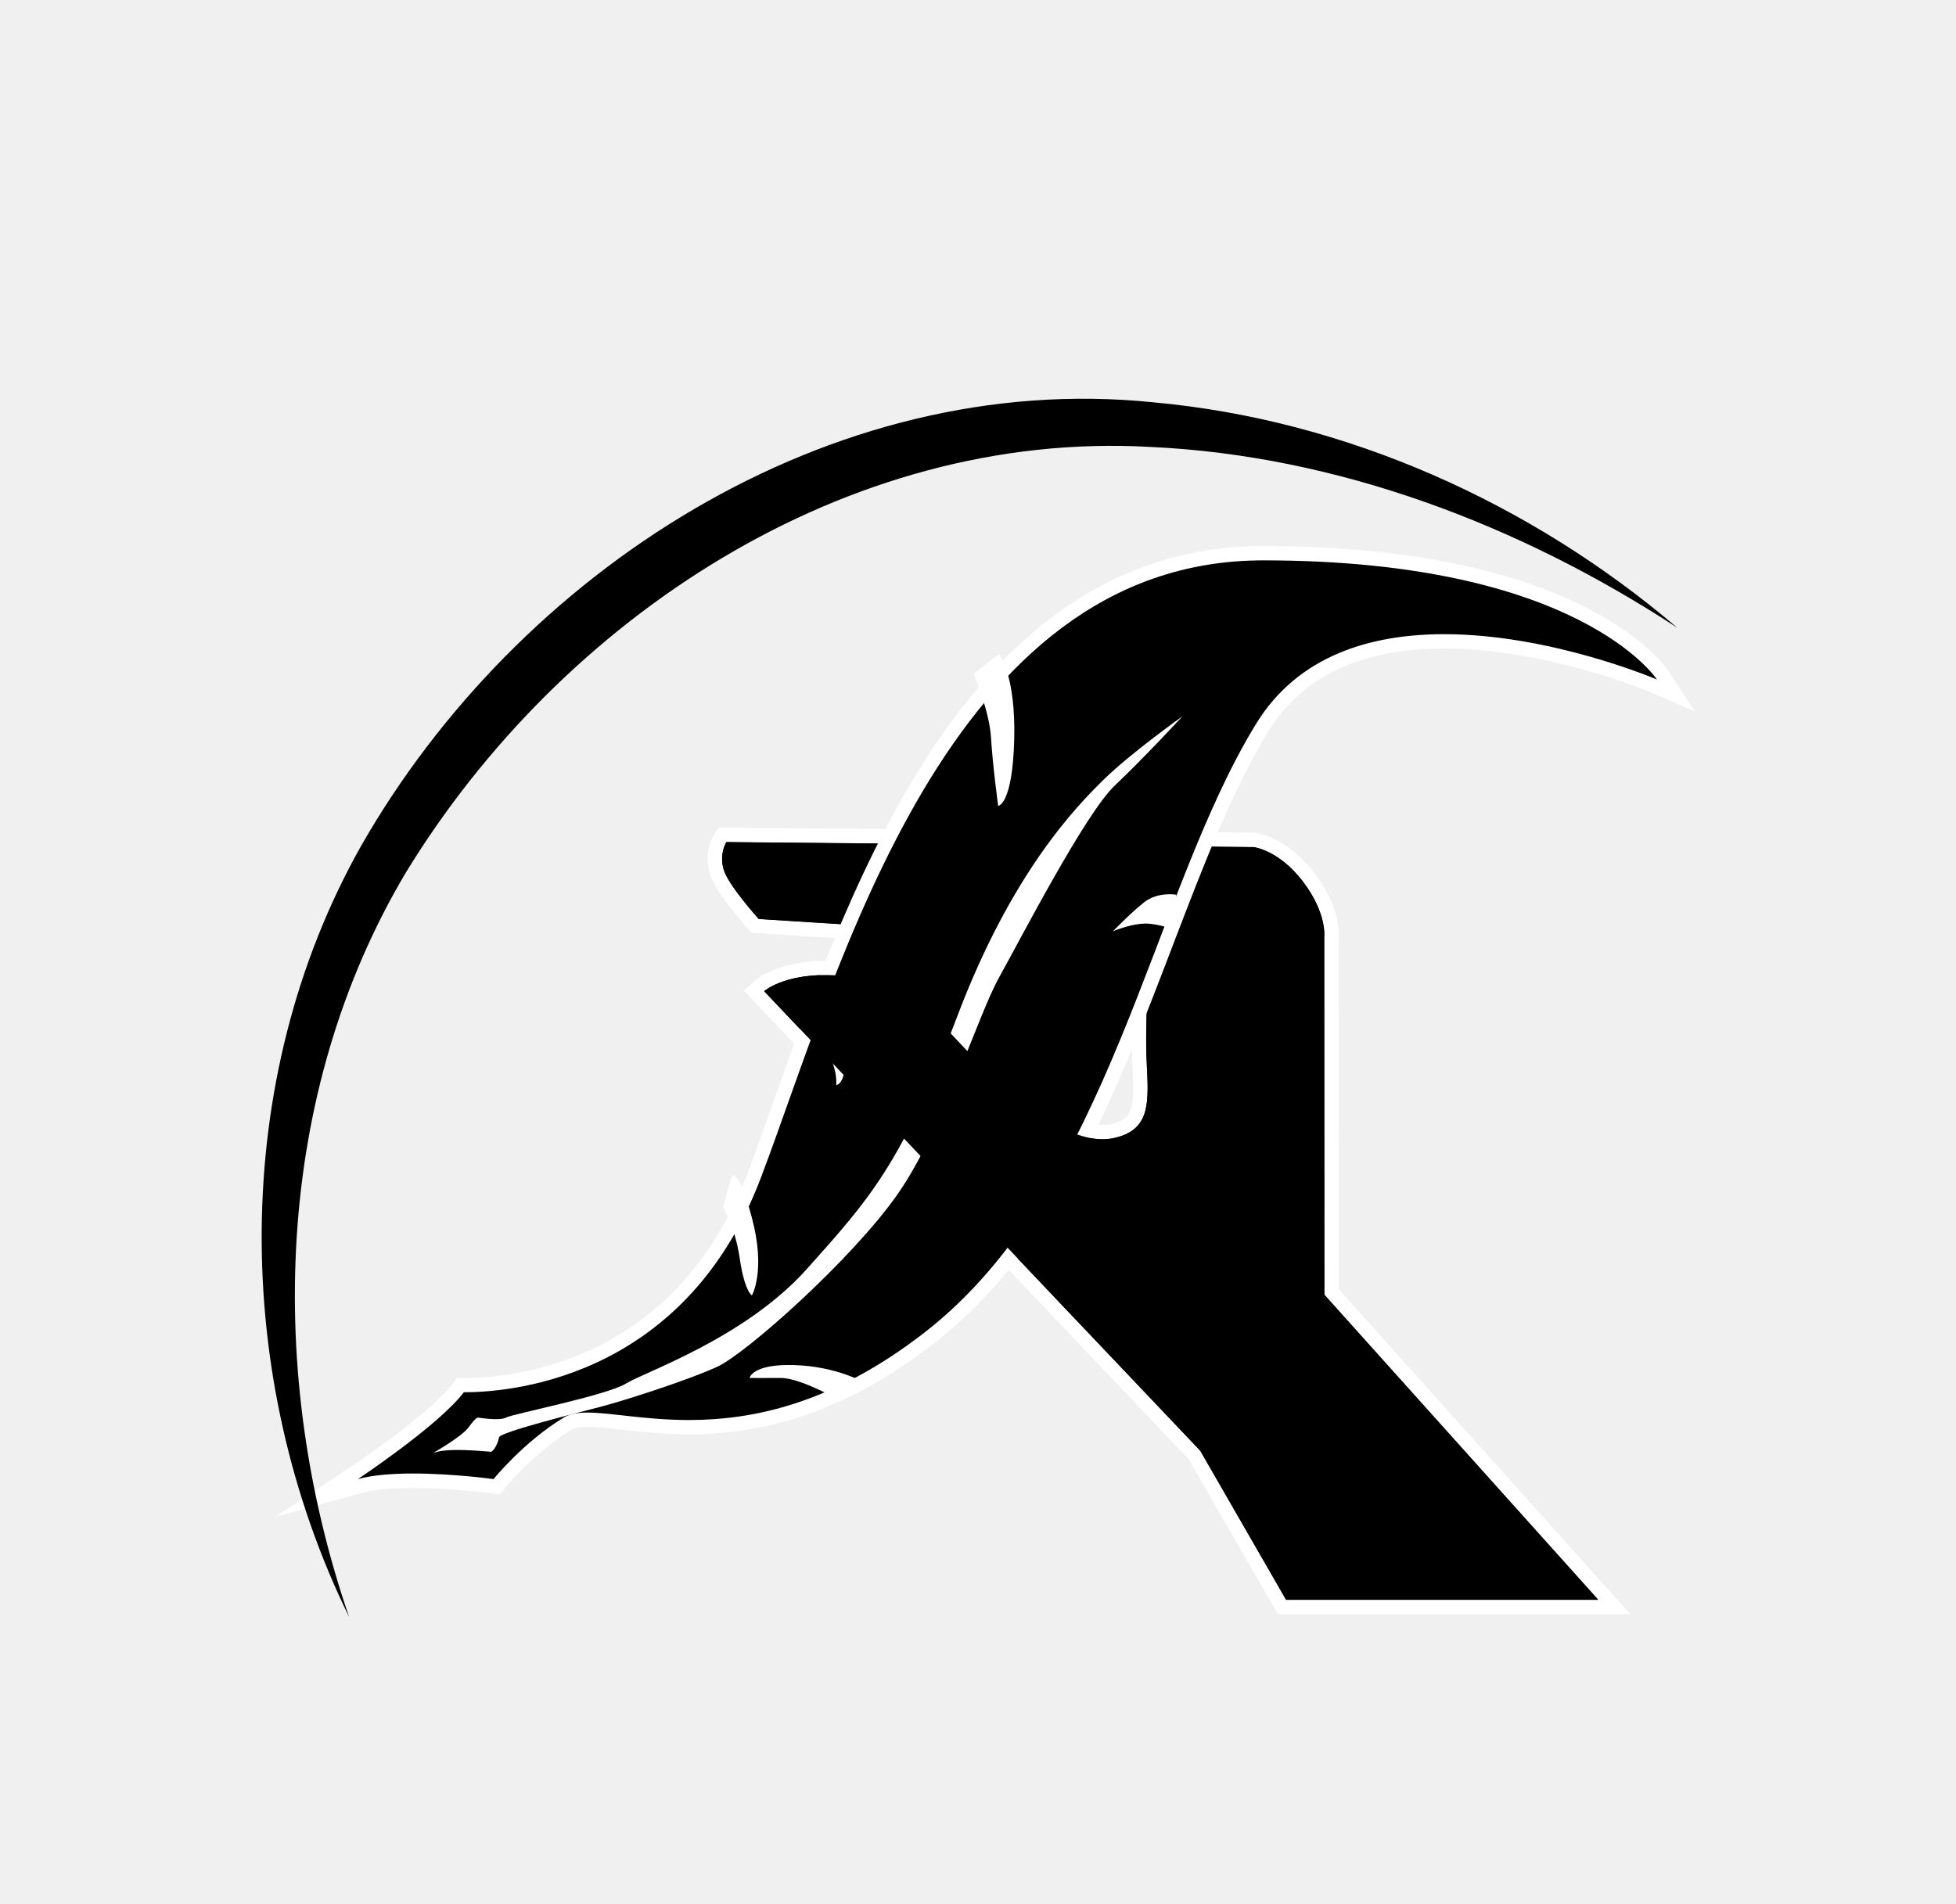
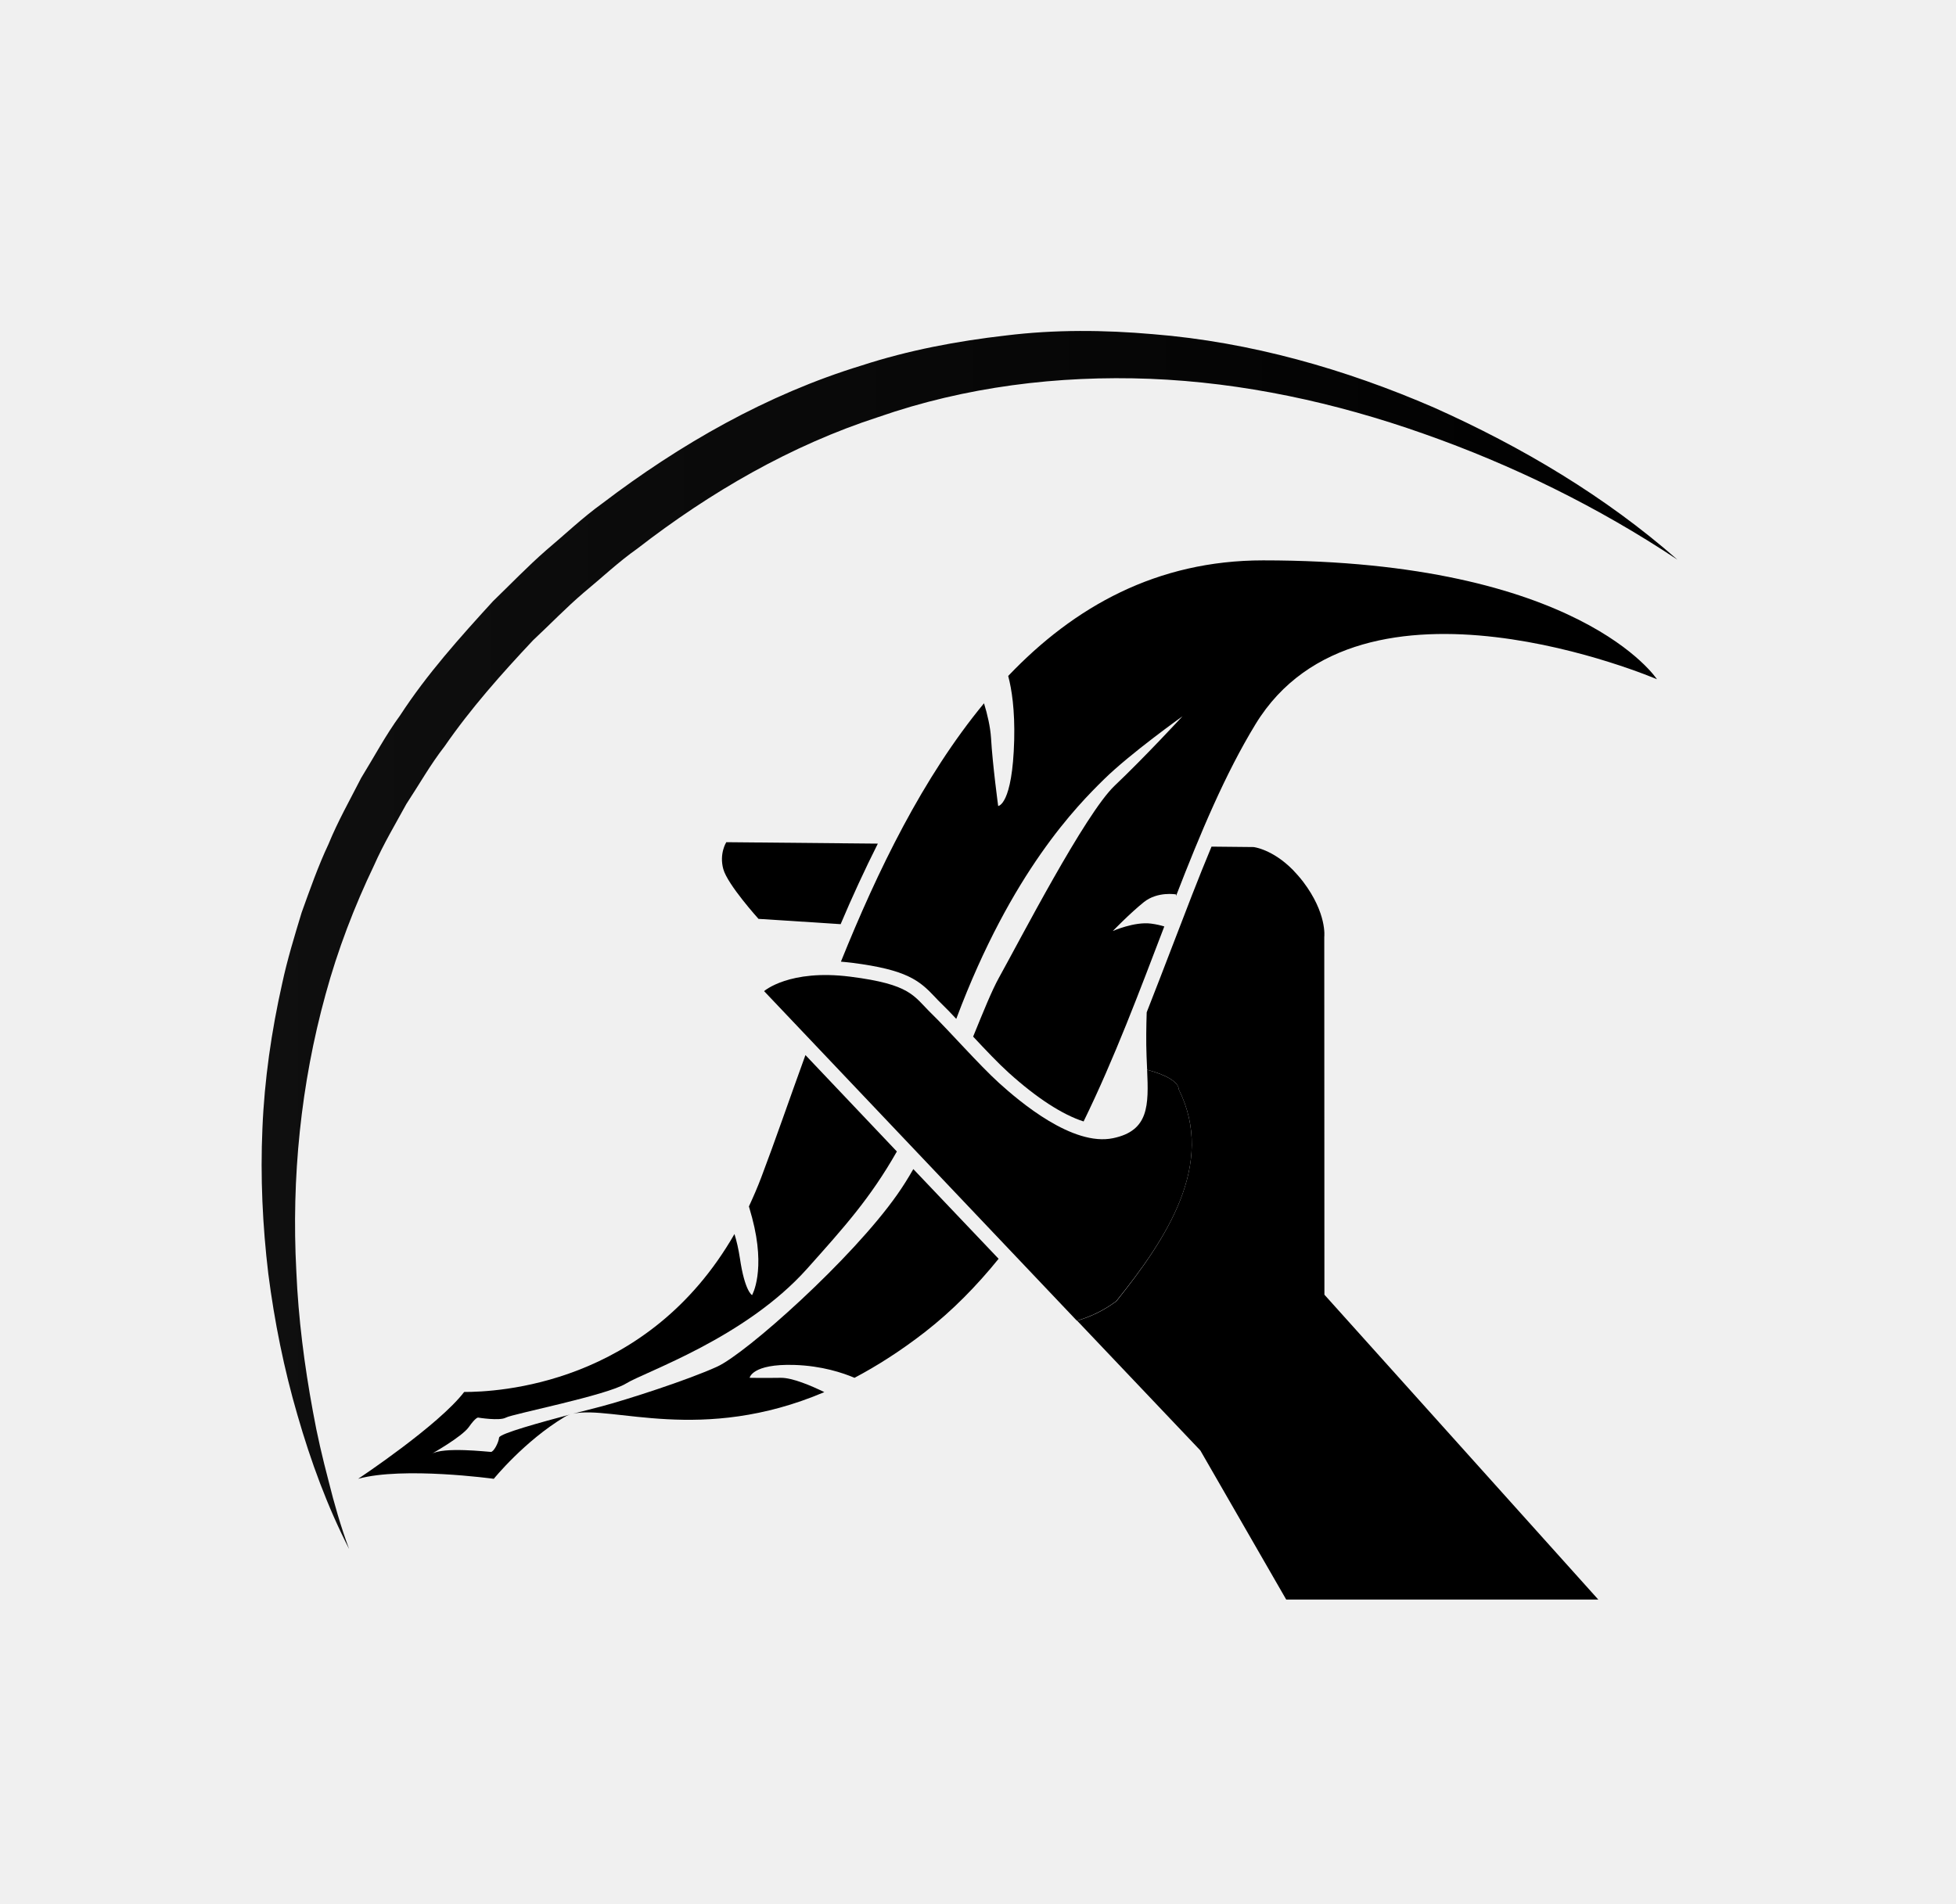
<svg xmlns="http://www.w3.org/2000/svg" version="1.1" x="0px" y="0px" viewBox="0 0 136.7 133.07" style="enable-background:new 0 0 136.7 133.07;" xml:space="preserve">
  <style type="text/css">
	.st0{fill:#FFFFFF;}
	.st1{fill:#EEC919;}
	.st2{fill:none;stroke:#1D76BB;stroke-width:0.193;stroke-linecap:round;stroke-linejoin:round;stroke-miterlimit:10;}
	.st3{fill:#28A8E0;}
	.st4{fill:#1D76BB;}
	.st5{fill-rule:evenodd;clip-rule:evenodd;fill:#1668B1;}
	.st6{fill:#797979;}
	.st7{fill:#00A651;}
	.st8{fill:#0B0C0E;}
	.st9{fill:#010101;}
	.st10{fill:#050505;}
	.st11{fill:#020202;}
	.st12{fill:#080A0C;}
	.st13{fill:#0A0B0D;}
	.st14{fill:#080808;}
	.st15{fill:#0F1112;}
	.st16{fill:#101212;}
	.st17{fill:#0E1011;}
	.st18{fill:#A3795F;}
	.st19{fill:#D2AA91;}
	.st20{fill:#060506;}
	.st21{fill:#D1A990;}
	.st22{fill:#060606;}
	.st23{fill:#0B0B0B;}
	.st24{fill:#110F0E;}
	.st25{fill:#D0A891;}
	.st26{fill:#181412;}
	.st27{fill:#BA967F;}
	.st28{fill:#101010;}
	.st29{fill:#1C1715;}
	.st30{fill:#8D7262;}
	.st31{fill:#303230;}
	.st32{fill:#474E47;}
	.st33{fill:#3A453A;}
	.st34{fill:#B7947D;}
	.st35{fill:#5E6C42;}
	.st36{fill:#BC9882;}
	.st37{fill:#BA9680;}
	.st38{fill:#AD8B77;}
	.st39{fill:#A28B70;}
	.st40{fill:#917564;}
	.st41{fill:#7B6555;}
	.st42{fill:#534339;}
	.st43{fill:#56453B;}
	.st44{fill:#D5AB92;}
	.st45{fill:#A3775E;}
	.st46{fill:#A2785E;}
	.st47{fill:#050706;}
	.st48{fill:#0A0808;}
	.st49{fill:#CCA48C;}
	.st50{fill:#090909;}
	.st51{fill:#171412;}
	.st52{fill:#13110F;}
	.st53{fill:#CAA28A;}
	.st54{fill:#C49E87;}
	.st55{fill:#413026;}
	.st56{fill:#1A1614;}
	.st57{fill:#9B7D6B;}
	.st58{fill:#0D0B0B;}
	.st59{fill:#9A6D57;}
	.st60{fill:#EDEBE8;}
	.st61{fill:#8D6751;}
	.st62{fill:#2A2320;}
	.st63{fill:#34261E;}
	.st64{fill:#1B1512;}
	.st65{fill:#362920;}
	.st66{fill:#181A12;}
	.st67{fill:#382920;}
	.st68{fill:#37291F;}
	.st69{fill:#342923;}
	.st70{fill:#575453;}
	.st71{fill:#A2948B;}
	.st72{fill:#1D1715;}
	.st73{fill:#211C18;}
	.st74{fill:#443F3D;}
	.st75{fill:#403F3F;}
	.st76{fill:#5F5E5E;}
	.st77{fill:#1E1E1E;}
	.st78{fill:#553F31;}
	.st79{fill:#B3B3B3;}
	.st80{fill:#46352B;}
	.st81{fill:#83604C;}
	.st82{fill:#0E0F12;}
	.st83{fill:#ECEDED;}
	.st84{fill:#17181A;}
	.st85{fill:#222226;}
	.st86{fill:#BCBCBC;}
	.st87{fill:#DCDCDC;}
	.st88{fill:#262525;}
	.st89{fill:#C29C82;}
	.st90{fill:#09090B;}
	.st91{fill:#030303;}
	.st92{fill:#D2A891;}
	.st93{fill:#040404;}
	.st94{fill:#090A0C;}
	.st95{fill:#070606;}
	.st96{fill:#0B0A0A;}
	.st97{fill:#9E6F58;}
	.st98{fill:#D1A991;}
	.st99{fill:#D1A790;}
	.st100{fill:#080707;}
	.st101{fill:#100E0D;}
	.st102{fill:#D0A68D;}
	.st103{fill:#1B1612;}
	.st104{fill:#CCA38C;}
	.st105{fill:#CAA18A;}
	.st106{fill:#28201B;}
	.st107{fill:#241D18;}
	.st108{fill:#E7E6E5;}
	.st109{fill:#454544;}
	.st110{fill:#1A1817;}
	.st111{fill:#1F1813;}
	.st112{fill:#33251D;}
	.st113{fill:#C29C84;}
	.st114{fill:#C89F87;}
	.st115{fill:#E9E8E8;}
	.st116{fill:#2E211A;}
	.st117{fill:#362E2A;}
	.st118{fill:#292624;}
	.st119{fill:#211913;}
	.st120{fill:#3D3732;}
	.st121{fill:#464646;}
	.st122{fill:#463A31;}
	.st123{fill:#946E56;}
	.st124{fill:#191411;}
	.st125{fill:#E4E4E4;}
	.st126{fill:#2F2823;}
	.st127{fill:#3B2B22;}
	.st128{fill:#252424;}
	.st129{fill:#262320;}
	.st130{fill:#745948;}
	.st131{fill:#333231;}
	.st132{fill:#1E1917;}
	.st133{fill:#46362B;}
	.st134{fill:#1D1613;}
	.st135{fill:#3C2C22;}
	.st136{fill:#3E3834;}
	.st137{fill:#4F4D4D;}
	.st138{fill:#F4F4F4;}
	.st139{fill:#E3E2E0;}
	.st140{fill:#37281F;}
	.st141{fill:#DDDAD9;}
	.st142{fill:#211915;}
	.st143{fill:#3A2D26;}
	.st144{fill:#3E2E23;}
	.st145{fill:#2A1E18;}
	.st146{fill:#E4E2E2;}
	.st147{fill:#D6D3D0;}
	.st148{fill:#4A362B;}
	.st149{fill:#33251E;}
	.st150{fill:#31241D;}
	.st151{fill:#3C2D23;}
	.st152{fill:#3F2E24;}
	.st153{fill:#3D3D3D;}
	.st154{fill:#7D5F4D;}
	.st155{fill:#34251E;}
	.st156{fill:#201F1F;}
	.st157{fill:#CDC5C0;}
	.st158{fill:#161211;}
	.st159{fill:#453932;}
	.st160{fill:#636363;}
	.st161{fill:#B58A71;}
	.st162{fill:#DED7D3;}
	.st163{fill:#656260;}
	.st164{fill:#C8BFBA;}
	.st165{fill:#CCCAC8;}
	.st166{fill:#513B2E;}
	.st167{fill:#D8CBC4;}
	.st168{fill:#382A23;}
	.st169{fill:#E7DFDA;}
	.st170{fill:#30271F;}
	.st171{fill:#A19D9C;}
	.st172{fill:#402F25;}
	.st173{fill:#0D0E10;}
	.st174{fill:#0D0E11;}
	.st175{fill:#0B0B0E;}
	.st176{fill:#0E0F11;}
	.st177{fill:#121316;}
	.st178{fill:#D3D3D3;}
	.st179{fill:#17181C;}
	.st180{fill:#2B2D2F;}
	.st181{fill:#DBDADA;}
	.st182{fill:#2B2B2F;}
	.st183{fill:#252629;}
	.st184{fill:#4C4E50;}
	.st185{fill:#636466;}
	.st186{fill:#2B2C2E;}
	.st187{fill:#1C1D21;}
	.st188{fill:#7B7B7D;}
	.st189{fill:#BABABA;}
	.st190{fill:#505153;}
	.st191{fill:#929394;}
	.st192{fill:#5C5E60;}
	.st193{fill:#393B3D;}
	.st194{fill:#100F0E;}
	.st195{fill:#191514;}
	.st196{fill:#1C1A19;}
	.st197{fill:#2B2725;}
	.st198{fill:#D5E9D6;}
	.st199{fill:#151312;}
	.st200{fill:#161311;}
	.st201{fill:#252624;}
	.st202{fill:#282828;}
	.st203{fill:#1B1B1B;}
	.st204{fill:#434140;}
	.st205{fill:#272626;}
	.st206{fill:#424242;}
	.st207{fill:#303030;}
	.st208{fill:#4D4D4D;}
	.st209{fill:#4B4B4B;}
	.st210{fill:#656565;}
	.st211{fill:#0F0F0E;}
	.st212{fill:#0C0B0B;}
	.st213{fill:#111111;}
	.st214{fill:#D3AA92;}
	.st215{fill:#F5F6F6;}
	.st216{fill:#343434;}
	.st217{fill:#565656;}
	.st218{fill:#3E3E3E;}
	.st219{fill:#CDC0B7;}
	.st220{fill:#272727;}
	.st221{fill:#0A0909;}
	.st222{fill:#141211;}
	.st223{fill:#3D322A;}
	.st224{fill:#D0A78E;}
	.st225{fill:#211E1C;}
	.st226{fill:#D0A68E;}
	.st227{fill:#221B18;}
	.st228{fill:#CAA188;}
	.st229{fill:#31231B;}
	.st230{fill:#271D17;}
	.st231{fill:#282320;}
	.st232{fill:#E9E7E6;}
	.st233{fill:#3A2B21;}
	.st234{fill:#3B3734;}
	.st235{fill:#31241C;}
	.st236{fill:#966F57;}
	.st237{fill:#443227;}
	.st238{fill:#4F3A2E;}
	.st239{fill:#2F2925;}
	.st240{fill:#2C211C;}
	.st241{fill:#1F1712;}
	.st242{fill:#48362A;}
	.st243{fill:#241D19;}
	.st244{fill:#312C29;}
	.st245{fill:#735442;}
	.st246{fill:#4D392D;}
	.st247{fill:#26211E;}
	.st248{fill:#523E32;}
	.st249{fill:#583E31;}
	.st250{fill:#D3CECB;}
	.st251{fill:#946A53;}
	.st252{fill:#3D2E26;}
	.st253{fill:#433227;}
	.st254{fill:#4A372B;}
	.st255{fill:#8B6751;}
	.st256{fill:#090808;}
	.st257{fill:#594234;}
	.st258{fill:#3C2F28;}
	.st259{fill:#8D6852;}
	.st260{fill:#4C382C;}
	.st261{fill:#563E31;}
	.st262{fill:#563F32;}
	.st263{fill:#533D30;}
	.st264{fill:#5D4536;}
	.st265{fill:#483529;}
	.st266{fill:#423126;}
	.st267{fill:#564032;}
	.st268{fill:#614738;}
	.st269{fill:#4A4949;}
	.st270{fill:#424241;}
	.st271{fill:#616262;}
	.st272{fill:#6A6A6A;}
	.st273{fill:#505050;}
	.st274{fill:#575757;}
	.st275{fill:#5D5D5D;}
	.st276{fill:#606060;}
	.st277{fill:#484645;}
	.st278{fill:#595959;}
	.st279{fill:#727171;}
	.st280{fill:#E2E2E2;}
	.st281{fill:#525252;}
	.st282{fill:#5E5E5E;}
	.st283{fill:#C0BFBF;}
	.st284{fill:#5E5F5F;}
	.st285{fill:#423733;}
	.st286{fill:#464645;}
	.st287{fill:#444444;}
	.st288{fill:#D9D9DA;}
	.st289{fill:#6D6E6E;}
	.st290{fill:#333333;}
	.st291{fill:#373737;}
	.st292{fill:#666666;}
	.st293{fill:#434343;}
	.st294{fill:#787878;}
	.st295{fill:#313132;}
	.st296{fill:#3F3F3F;}
	.st297{fill:#2B2B2C;}
	.st298{fill:#939393;}
	.st299{fill:#322822;}
	.st300{fill:#231D18;}
	.st301{fill:#483A31;}
	.st302{fill:#302821;}
	.st303{fill:#936E57;}
	.st304{fill:#EEEDEE;}
	.st305{fill:#B9B9B9;}
	.st306{fill:#2B2C2B;}
	.st307{fill:#574033;}
	.st308{fill:#D2CFCE;}
	.st309{fill:#92796B;}
	.st310{fill:#49362B;}
	.st311{fill:#896755;}
	.st312{fill:#D0D1D1;}
	.st313{fill:#494949;}
	.st314{fill:#D8D9D8;}
	.st315{fill:#555554;}
	.st316{fill:#CFCBCA;}
	.st317{fill:#414140;}
	.st318{fill:#C9C9C9;}
	.st319{fill:#B5B5B5;}
	.st320{fill:#F6F6F6;}
	.st321{fill:#FBFCFC;}
	.st322{fill:#B3B3B5;}
	.st323{fill:#F9F9FA;}
	.st324{fill:#0C0A0A;}
	.st325{fill:#2B231E;}
	.st326{fill:url(#SVGID_1_);}
	.st327{fill:#67318E;}
	.st328{fill:#F15A29;}
	.st329{fill:#4853A4;}
	.st330{fill:none;stroke:#000000;stroke-miterlimit:10;}
- 	.st331{fill:none;}
- 	.st332{fill:#663795;}
+ 	.st331{fill:url(#SVGID_00000150104583053793107240000003289855883157384107_);}
+ 	.st332{fill:none;}
+ 	.st333{fill:#663795;}
</style>
  <g id="Layer_2">
</g>
  <g id="Layer_1">
    <g>
-       <path d="M89.59,112.32l-6.12-10.62L52.69,69.26l0.39-0.34c0.06-0.05,1.45-1.25,4.61-1.25c0.58,0,1.18,0.04,1.8,0.12    c3.66,0.47,4.44,1.12,5.5,2.24c0.14,0.15,0.29,0.31,0.47,0.48c0.53,0.51,1.18,1.21,1.87,1.95c0.99,1.05,2.01,2.14,2.84,2.9    c2.7,2.44,5.15,3.79,6.89,3.79c0.22,0,0.43-0.02,0.63-0.06c2.06-0.43,2.09-1.69,1.98-4.27l-0.04-0.97    c-0.04-1.21-0.01-2.46,0.02-3.56c0.02-0.57,0.03-1.1,0.03-1.55c0-1.01-0.06-1.26-0.09-1.32c-0.09-0.06-0.2-0.21-0.3-0.36    c-0.27-0.37-0.52-0.71-1.4-0.75c-1.47-0.07-23.96-1.51-24.91-1.57l-0.2-0.01l-0.14-0.15c-0.23-0.25-2.26-2.52-2.57-3.69    c-0.35-1.29,0.25-2.24,0.27-2.28l0.15-0.23l37.12,0.35c0.11,0.01,1.55,0.18,3.1,1.75c0.28,0.29,0.53,0.57,0.76,0.87    c1.79,2.37,1.59,4.15,1.58,4.23l0.01,24.75l19.75,22.01H89.59z" />
-       <path class="st0" d="M50.76,58.87l36.84,0.35c0,0,1.31,0.14,2.75,1.6c0.24,0.24,0.47,0.5,0.71,0.82c1.69,2.23,1.48,3.86,1.48,3.86    l0.01,25.01l19.13,21.32H89.88l-6-10.42l-8.61-9.07L53.41,69.29c0,0,1.27-1.13,4.28-1.13c0.53,0,1.1,0.03,1.74,0.12    c4.26,0.54,4.41,1.34,5.68,2.58c1.27,1.24,3.28,3.55,4.73,4.86c1.32,1.2,4.53,3.92,7.22,3.92c0.25,0,0.49-0.02,0.73-0.07    c2.5-0.52,2.49-2.29,2.38-4.78c-0.01-0.31-0.03-0.63-0.04-0.96c-0.06-1.82,0.05-3.76,0.06-5.09c0-0.87-0.04-1.48-0.2-1.63    c-0.42-0.38-0.58-1.23-2.06-1.3c-1.48-0.07-24.9-1.57-24.9-1.57s-2.17-2.4-2.46-3.49C50.26,59.65,50.76,58.87,50.76,58.87     M50.22,57.86l-0.3,0.46c-0.08,0.12-0.73,1.2-0.34,2.68c0.34,1.26,2.3,3.47,2.68,3.9l0.27,0.3l0.41,0.03    c0.96,0.06,23.45,1.5,24.92,1.57c0.64,0.03,0.77,0.21,1.01,0.55c0.08,0.1,0.16,0.22,0.26,0.33c0.02,0.13,0.04,0.43,0.04,1.05    c0,0.45-0.02,0.98-0.03,1.54c-0.03,1.11-0.07,2.37-0.02,3.59c0.01,0.28,0.02,0.54,0.03,0.8l0.01,0.17    c0.12,2.71-0.02,3.43-1.58,3.76c-0.16,0.03-0.34,0.05-0.53,0.05c-1.62,0-3.95-1.3-6.55-3.66c-0.82-0.74-1.83-1.82-2.81-2.87    c-0.69-0.74-1.35-1.44-1.88-1.96c-0.17-0.16-0.31-0.32-0.45-0.46c-1.1-1.17-1.97-1.91-5.8-2.4c-0.64-0.08-1.27-0.12-1.86-0.12    c-3.29,0-4.78,1.24-4.94,1.38l-0.78,0.69l0.71,0.75l21.86,23.04l8.53,8.98l5.94,10.32l0.29,0.5h0.58h21.81h2.24l-1.5-1.67    L93.56,90.11l-0.01-24.58c0.03-0.43,0.05-2.22-1.69-4.51c-0.24-0.32-0.5-0.62-0.8-0.92c-1.64-1.66-3.18-1.87-3.35-1.89l-0.05-0.01    l-0.05,0l-36.84-0.35L50.22,57.86L50.22,57.86z" />
+       <linearGradient id="SVGID_1_" gradientUnits="userSpaceOnUse" x1="17.477" y1="65.711" x2="118.488" y2="65.711">
+         <stop offset="0" style="stop-color:#0F0F0F" />
+         <stop offset="1" style="stop-color:#000000" />
+       </linearGradient>
+       <path class="st326" d="M24.4,108.28c-1.52-2.97-2.68-6.13-3.61-9.36c-0.94-3.22-1.61-6.54-2.04-9.89    c-0.4-3.35-0.56-6.75-0.41-10.15c0.14-3.4,0.63-6.79,1.38-10.13c0.36-1.68,0.86-3.31,1.36-4.96c0.58-1.61,1.15-3.24,1.88-4.79    c0.65-1.59,1.5-3.09,2.28-4.62c0.9-1.46,1.71-2.99,2.72-4.37c1.88-2.89,4.18-5.45,6.49-7.98c1.23-1.19,2.42-2.43,3.7-3.55    c1.31-1.1,2.54-2.28,3.94-3.29c5.44-4.14,11.51-7.62,18.12-9.64c3.28-1.07,6.69-1.71,10.1-2.1c3.42-0.42,6.87-0.39,10.28-0.09    c6.83,0.55,13.45,2.45,19.63,5.13c6.15,2.75,11.99,6.22,17.01,10.63c-5.55-3.69-11.53-6.62-17.73-8.8    c-6.19-2.19-12.64-3.58-19.11-3.84c-6.46-0.25-12.94,0.56-19,2.67c-6.11,1.98-11.75,5.25-16.85,9.2c-1.32,0.93-2.5,2.05-3.75,3.08    c-1.23,1.05-2.35,2.22-3.53,3.32c-2.21,2.35-4.36,4.77-6.19,7.42c-0.99,1.27-1.78,2.68-2.67,4.03c-0.77,1.41-1.6,2.8-2.25,4.27    c-1.39,2.9-2.55,5.93-3.4,9.05c-1.72,6.24-2.39,12.8-2.04,19.35c0.14,3.28,0.56,6.55,1.16,9.8c0.29,1.63,0.67,3.24,1.09,4.84    C23.36,105.12,23.82,106.72,24.4,108.28z" />
    </g>
-     <path d="M92.56,90.5l-0.01-25.01c0,0,0.21-1.63-1.48-3.86c-0.24-0.31-0.48-0.58-0.71-0.82c-3.55,2.95-5.59,6.54-10.18,7.92   c-0.01,1.34-0.12,3.28-0.06,5.09c0.01,0.33,0.03,0.65,0.04,0.96c1.29,0.33,2.21,0.85,2.21,1.37c2.61,5.22-0.87,10.45-4.35,14.8   c-0.87,0.65-1.79,1.09-2.75,1.37l8.61,9.07l6,10.42h21.81L92.56,90.5z" />
-     <path d="M90.36,60.81c-1.44-1.46-2.75-1.6-2.75-1.6l-36.84-0.35c0,0-0.51,0.79-0.21,1.88c0.29,1.09,2.46,3.49,2.46,3.49   s23.42,1.5,24.9,1.57c1.48,0.07,1.64,0.92,2.06,1.3c0.17,0.15,0.21,0.76,0.2,1.63C84.77,67.35,86.81,63.76,90.36,60.81z" />
+     <g>
+       <path d="M53.01,64.23c0,0,2.42,0.15,5.74,0.37c0.8-1.89,1.67-3.78,2.6-5.63l-10.59-0.1c0,0-0.51,0.79-0.21,1.88    S53.01,64.23,53.01,64.23z" />
+       <path d="M92.55,65.49c0,0,0.21-1.63-1.48-3.86c-0.24-0.31-0.48-0.58-0.71-0.82c-1.44-1.46-2.75-1.6-2.75-1.6l-2.94-0.03    c-0.92,2.2-1.8,4.51-2.71,6.88c-0.6,1.56-1.2,3.13-1.82,4.7c-0.03,0.97-0.05,2.03-0.01,3.06c0.01,0.33,0.03,0.65,0.04,0.96    c1.29,0.33,2.21,0.85,2.21,1.37c2.61,5.22-0.87,10.45-4.35,14.8c-0.87,0.65-1.79,1.09-2.75,1.37l8.61,9.07l6,10.42h21.81    L92.56,90.5L92.55,65.49z" />
+     </g>
    <g>
      <g>
-         <path d="M24.74,102.98c0.06-0.04,5.56-3.7,7.29-5.96l0.15-0.2h0.25c3.46,0,15.15-1.06,20.3-14.71c0.59-1.57,1.21-3.31,1.87-5.16     c5.41-15.25,13.59-38.29,33.68-38.29c22.15,0,27.72,8.21,27.94,8.56l0.89,1.38l-1.51-0.65c-0.07-0.03-7.36-3.13-14.67-3.13     c-6.01,0-10.3,2.04-12.76,6.08c-2.57,4.22-4.57,9.45-6.68,14.98c-3.95,10.33-8.03,21.01-16.55,27.64     c-5.4,4.2-10.89,6.24-16.78,6.24c-1.79,0-3.39-0.18-4.67-0.32c-0.95-0.11-1.77-0.2-2.43-0.2c-0.63,0-1.07,0.08-1.36,0.26     c-2.69,1.63-4.79,4.18-4.81,4.21l-0.18,0.22l-0.28-0.04c-0.03,0-2.81-0.38-5.55-0.38c-1.58,0-2.84,0.12-3.72,0.37l-3.02,0.83     L24.74,102.98z" />
-         <path class="st0" d="M88.28,39.17c22.13,0,27.52,8.33,27.52,8.33s-7.37-3.17-14.87-3.17c-5.08,0-10.22,1.45-13.18,6.32     C80.4,62.7,77.64,83.01,64.63,93.13c-6.53,5.08-12.15,6.13-16.48,6.13c-3.05,0-5.46-0.52-7.1-0.52c-0.67,0-1.21,0.09-1.62,0.33     c-2.81,1.69-4.94,4.32-4.94,4.32s-2.81-0.39-5.62-0.39c-1.4,0-2.81,0.1-3.86,0.39c0,0,5.61-3.72,7.41-6.07     c2.49,0,15.29-0.51,20.77-15.03C58.69,67.77,66.15,39.17,88.28,39.17 M88.28,38.17c-20.44,0-28.69,23.24-34.15,38.62     c-0.65,1.84-1.27,3.59-1.86,5.15c-5.04,13.35-16.46,14.39-19.84,14.39h-0.49l-0.3,0.39c-1.68,2.19-7.12,5.81-7.17,5.84     l-5.21,3.46l6.03-1.66c0.84-0.23,2.05-0.35,3.59-0.35c2.7,0,5.46,0.37,5.48,0.38l0.56,0.08l0.36-0.44     c0.02-0.02,2.06-2.52,4.68-4.1c0.21-0.12,0.58-0.19,1.1-0.19c0.64,0,1.44,0.09,2.38,0.19c1.3,0.15,2.91,0.33,4.73,0.33     c6.01,0,11.6-2.07,17.09-6.34c8.63-6.72,12.74-17.46,16.71-27.85c2.11-5.51,4.1-10.72,6.64-14.9c2.36-3.87,6.51-5.84,12.33-5.84     c7.2,0,14.41,3.05,14.48,3.09l3.02,1.3l-1.79-2.76C116.41,46.6,110.7,38.17,88.28,38.17L88.28,38.17z" />
+         <path d="M34.88,100.49c-0.04,0.37-0.38,1-0.57,1s-3.34-0.38-4.17,0.15c0,0,2.12-1.19,2.62-1.88c0.49-0.7,0.65-0.67,0.65-0.67     s1.51,0.25,1.95,0c0.44-0.25,7.05-1.55,8.39-2.38c1.34-0.83,8.32-3.17,12.66-8.03c2.56-2.87,4.4-4.9,6.27-8.19l-6.39-6.74     c-1.13,3.11-2.13,6.03-3.08,8.53c-0.27,0.72-0.57,1.4-0.87,2.05c0.07,0.24,0.14,0.49,0.22,0.78c0.99,3.71,0,5.42,0,5.42     s-0.51-0.25-0.85-2.58c-0.1-0.65-0.23-1.21-0.38-1.69c-6.1,10.62-16.65,11.04-18.89,11.04c-1.8,2.35-7.41,6.07-7.41,6.07     c3.15-0.87,9.48,0,9.48,0s2.13-2.63,4.94-4.32c0.16-0.1,0.35-0.17,0.56-0.22C37.76,99.43,34.91,100.21,34.88,100.49z" />
      </g>
-       <path class="st0" d="M30.14,101.64c0,0,2.12-1.19,2.62-1.88c0.49-0.7,0.65-0.67,0.65-0.67s1.51,0.25,1.95,0    c0.44-0.25,7.05-1.55,8.39-2.38c1.34-0.83,8.32-3.17,12.66-8.03s6.6-7.3,10.45-17.53S75.3,56.3,77.15,54.48    c1.85-1.82,5.49-4.41,5.49-4.41s-2.66,2.88-4.74,4.85c-2.07,1.97-6.62,10.79-8.09,13.43c-1.47,2.64-3.92,10.61-7.09,15.14    c-3.17,4.53-10.58,11.13-12.6,12.05c-2.01,0.92-6.34,2.32-8.13,2.79s-7.07,1.78-7.12,2.15c-0.04,0.37-0.38,1-0.57,1    S30.97,101.11,30.14,101.64z" />
-       <path class="st0" d="M68.04,47.09c0,0,1.11,2.59,1.22,4.48c0.11,1.89,0.5,4.76,0.5,4.76s1-0.06,1.12-4.62    c0.12-4.57-1.06-5.99-1.06-5.99L68.04,47.09z" />
-       <path class="st0" d="M56.39,69.43c0.02,0.17,0.67,0.42,1.06,2.39c0.39,1.97,1.08,2.75,0.99,4.04c1.64-0.55-0.67-7.56-0.67-7.56    L56.39,69.43z" />
-       <path class="st0" d="M50.52,84.39c0,0,0.83,1.25,1.18,3.58c0.34,2.33,0.85,2.58,0.85,2.58s0.99-1.71,0-5.42    c-0.99-3.71-1.42-2.89-1.42-2.89L50.52,84.39z" />
-       <path class="st0" d="M58.63,97.85c0,0-2.73-1.54-4.06-1.53s-2.18,0-2.18,0s0.16-0.99,3.12-0.9c2.96,0.09,4.86,1.21,4.86,1.21    L58.63,97.85z" />
-       <path class="st0" d="M82.2,62.54c0,0-1.28-0.23-2.25,0.54s-2.17,2.02-2.17,2.02s1.52-0.67,2.67-0.52    c1.16,0.15,1.75,0.52,1.75,0.52V62.54z" />
+       <g>
+         <path d="M88.28,39.17c-7.44,0-13.21,3.24-17.82,8.08c0.25,0.94,0.47,2.37,0.42,4.47c-0.12,4.57-1.12,4.62-1.12,4.62     s-0.39-2.87-0.5-4.76c-0.05-0.77-0.25-1.64-0.49-2.42c-4.27,5.17-7.44,11.71-10,18.06c0.25,0.02,0.51,0.05,0.78,0.08     c3.83,0.49,4.7,1.23,5.8,2.4c0.14,0.15,0.28,0.3,0.45,0.46c0.31,0.3,0.66,0.66,1.03,1.06c0.01-0.02,0.01-0.03,0.02-0.05     C70.7,60.92,75.3,56.3,77.15,54.48s5.49-4.41,5.49-4.41s-2.66,2.88-4.74,4.85c-2.07,1.97-6.62,10.79-8.09,13.43     c-0.49,0.88-1.09,2.37-1.8,4.11c0.87,0.93,1.75,1.86,2.48,2.52c1.97,1.78,3.77,2.94,5.24,3.41c2.16-4.42,3.91-9.11,5.64-13.63     c-0.26-0.08-0.55-0.15-0.93-0.2c-1.16-0.15-2.67,0.52-2.67,0.52s1.21-1.25,2.17-2.02s2.25-0.54,2.25-0.54v0.11     c1.7-4.39,3.44-8.54,5.55-12c7.34-12.05,28.06-3.15,28.06-3.15S110.41,39.17,88.28,39.17z" />
+       </g>
+       <g>
+         <path d="M63.83,81.72c-0.36,0.63-0.73,1.22-1.11,1.76c-3.17,4.53-10.58,11.13-12.6,12.05c-2.01,0.92-6.34,2.32-8.13,2.79     c-0.46,0.12-1.16,0.3-1.94,0.5c2.71-0.61,8.97,2.14,17.56-1.51c-0.92-0.45-2.24-1.01-3.04-1c-1.32,0.02-2.18,0-2.18,0     s0.16-0.99,3.12-0.9c1.94,0.06,3.41,0.56,4.21,0.9c1.57-0.83,3.21-1.87,4.91-3.19c1.93-1.5,3.63-3.24,5.16-5.13L63.83,81.72z" />
+       </g>
    </g>
    <path d="M82.38,76.15c0-0.52-0.92-1.03-2.21-1.37c0.11,2.49,0.13,4.26-2.38,4.78c-2.82,0.59-6.51-2.54-7.96-3.85   c-1.44-1.31-3.46-3.62-4.73-4.86c-1.27-1.24-1.42-2.04-5.68-2.58c-4.26-0.54-6.02,1.01-6.02,1.01l21.86,23.04   c0.96-0.29,1.88-0.72,2.75-1.37C81.51,86.6,84.99,81.38,82.38,76.15z" />
-     <g>
-       <path d="M24.4,113.03c-8.19-16.71-8.38-37.53,0.83-53.89C36.2,39.93,57.99,25.81,80.58,28.12c13.5,1.22,26.42,7.05,36.64,15.76    c-10.98-7.18-23.75-12.04-36.84-12.64c-21.27-1.2-41.15,11.99-51.99,29.71C19.12,76.49,18.58,96.12,24.4,113.03L24.4,113.03z" />
-     </g>
  </g>
</svg>
